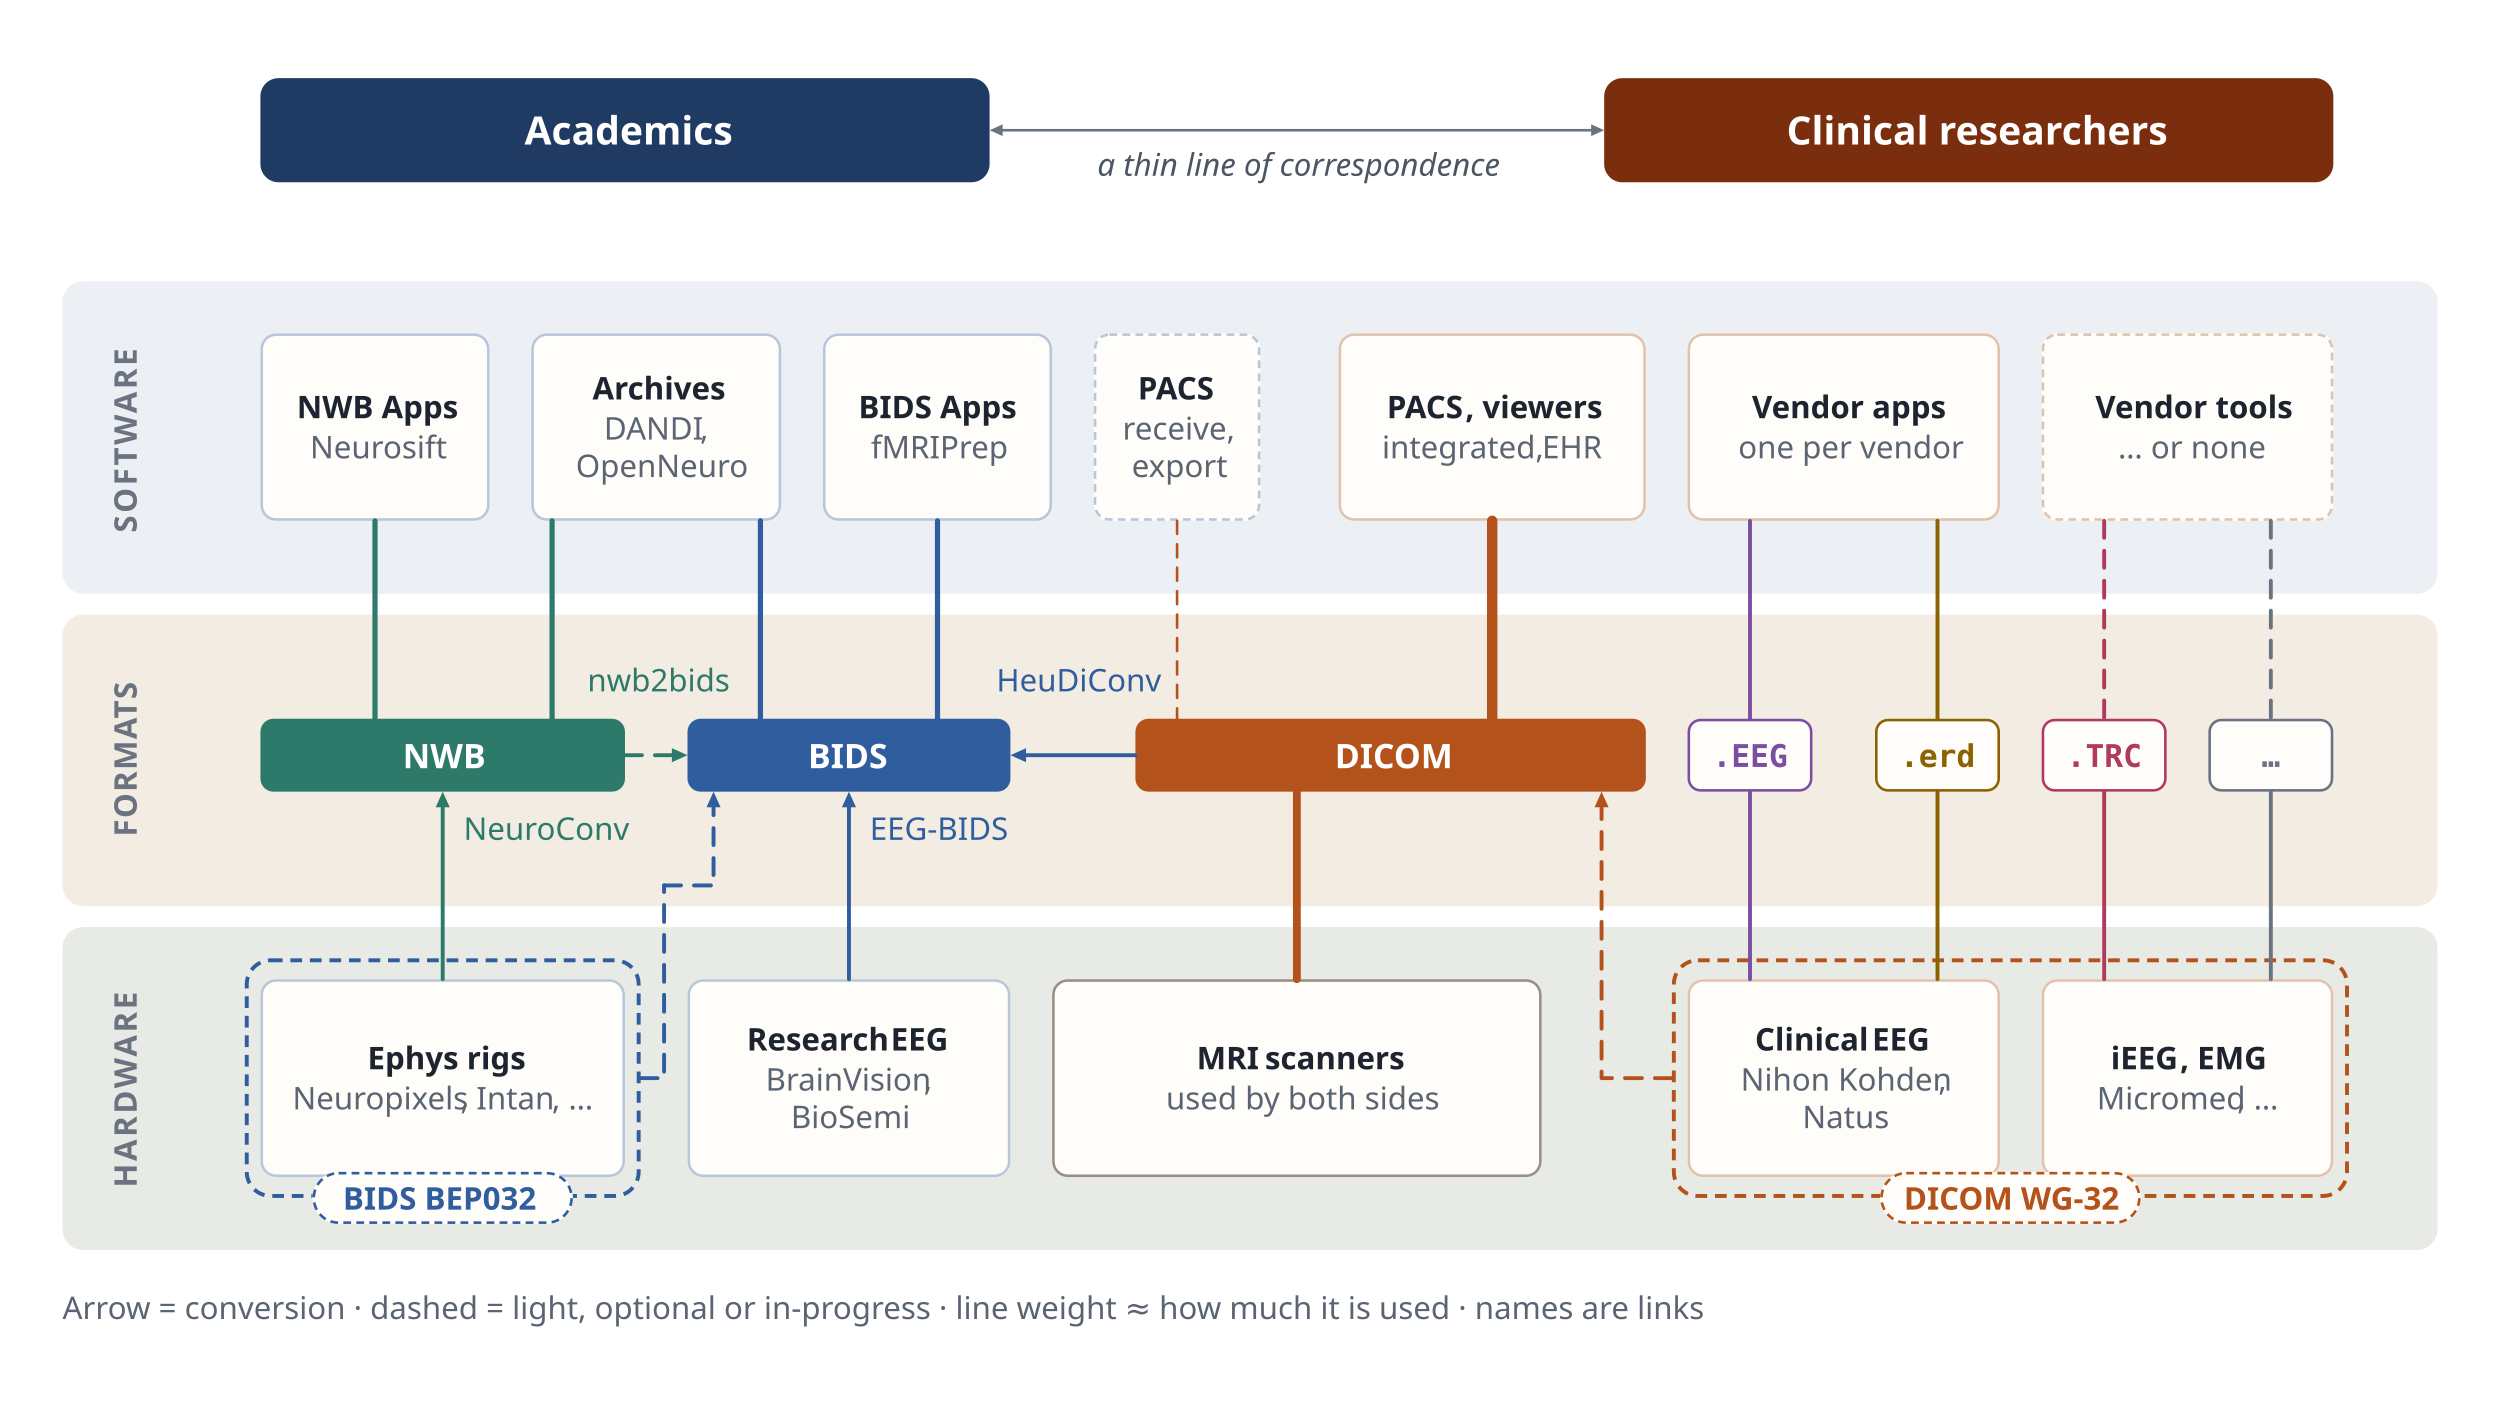
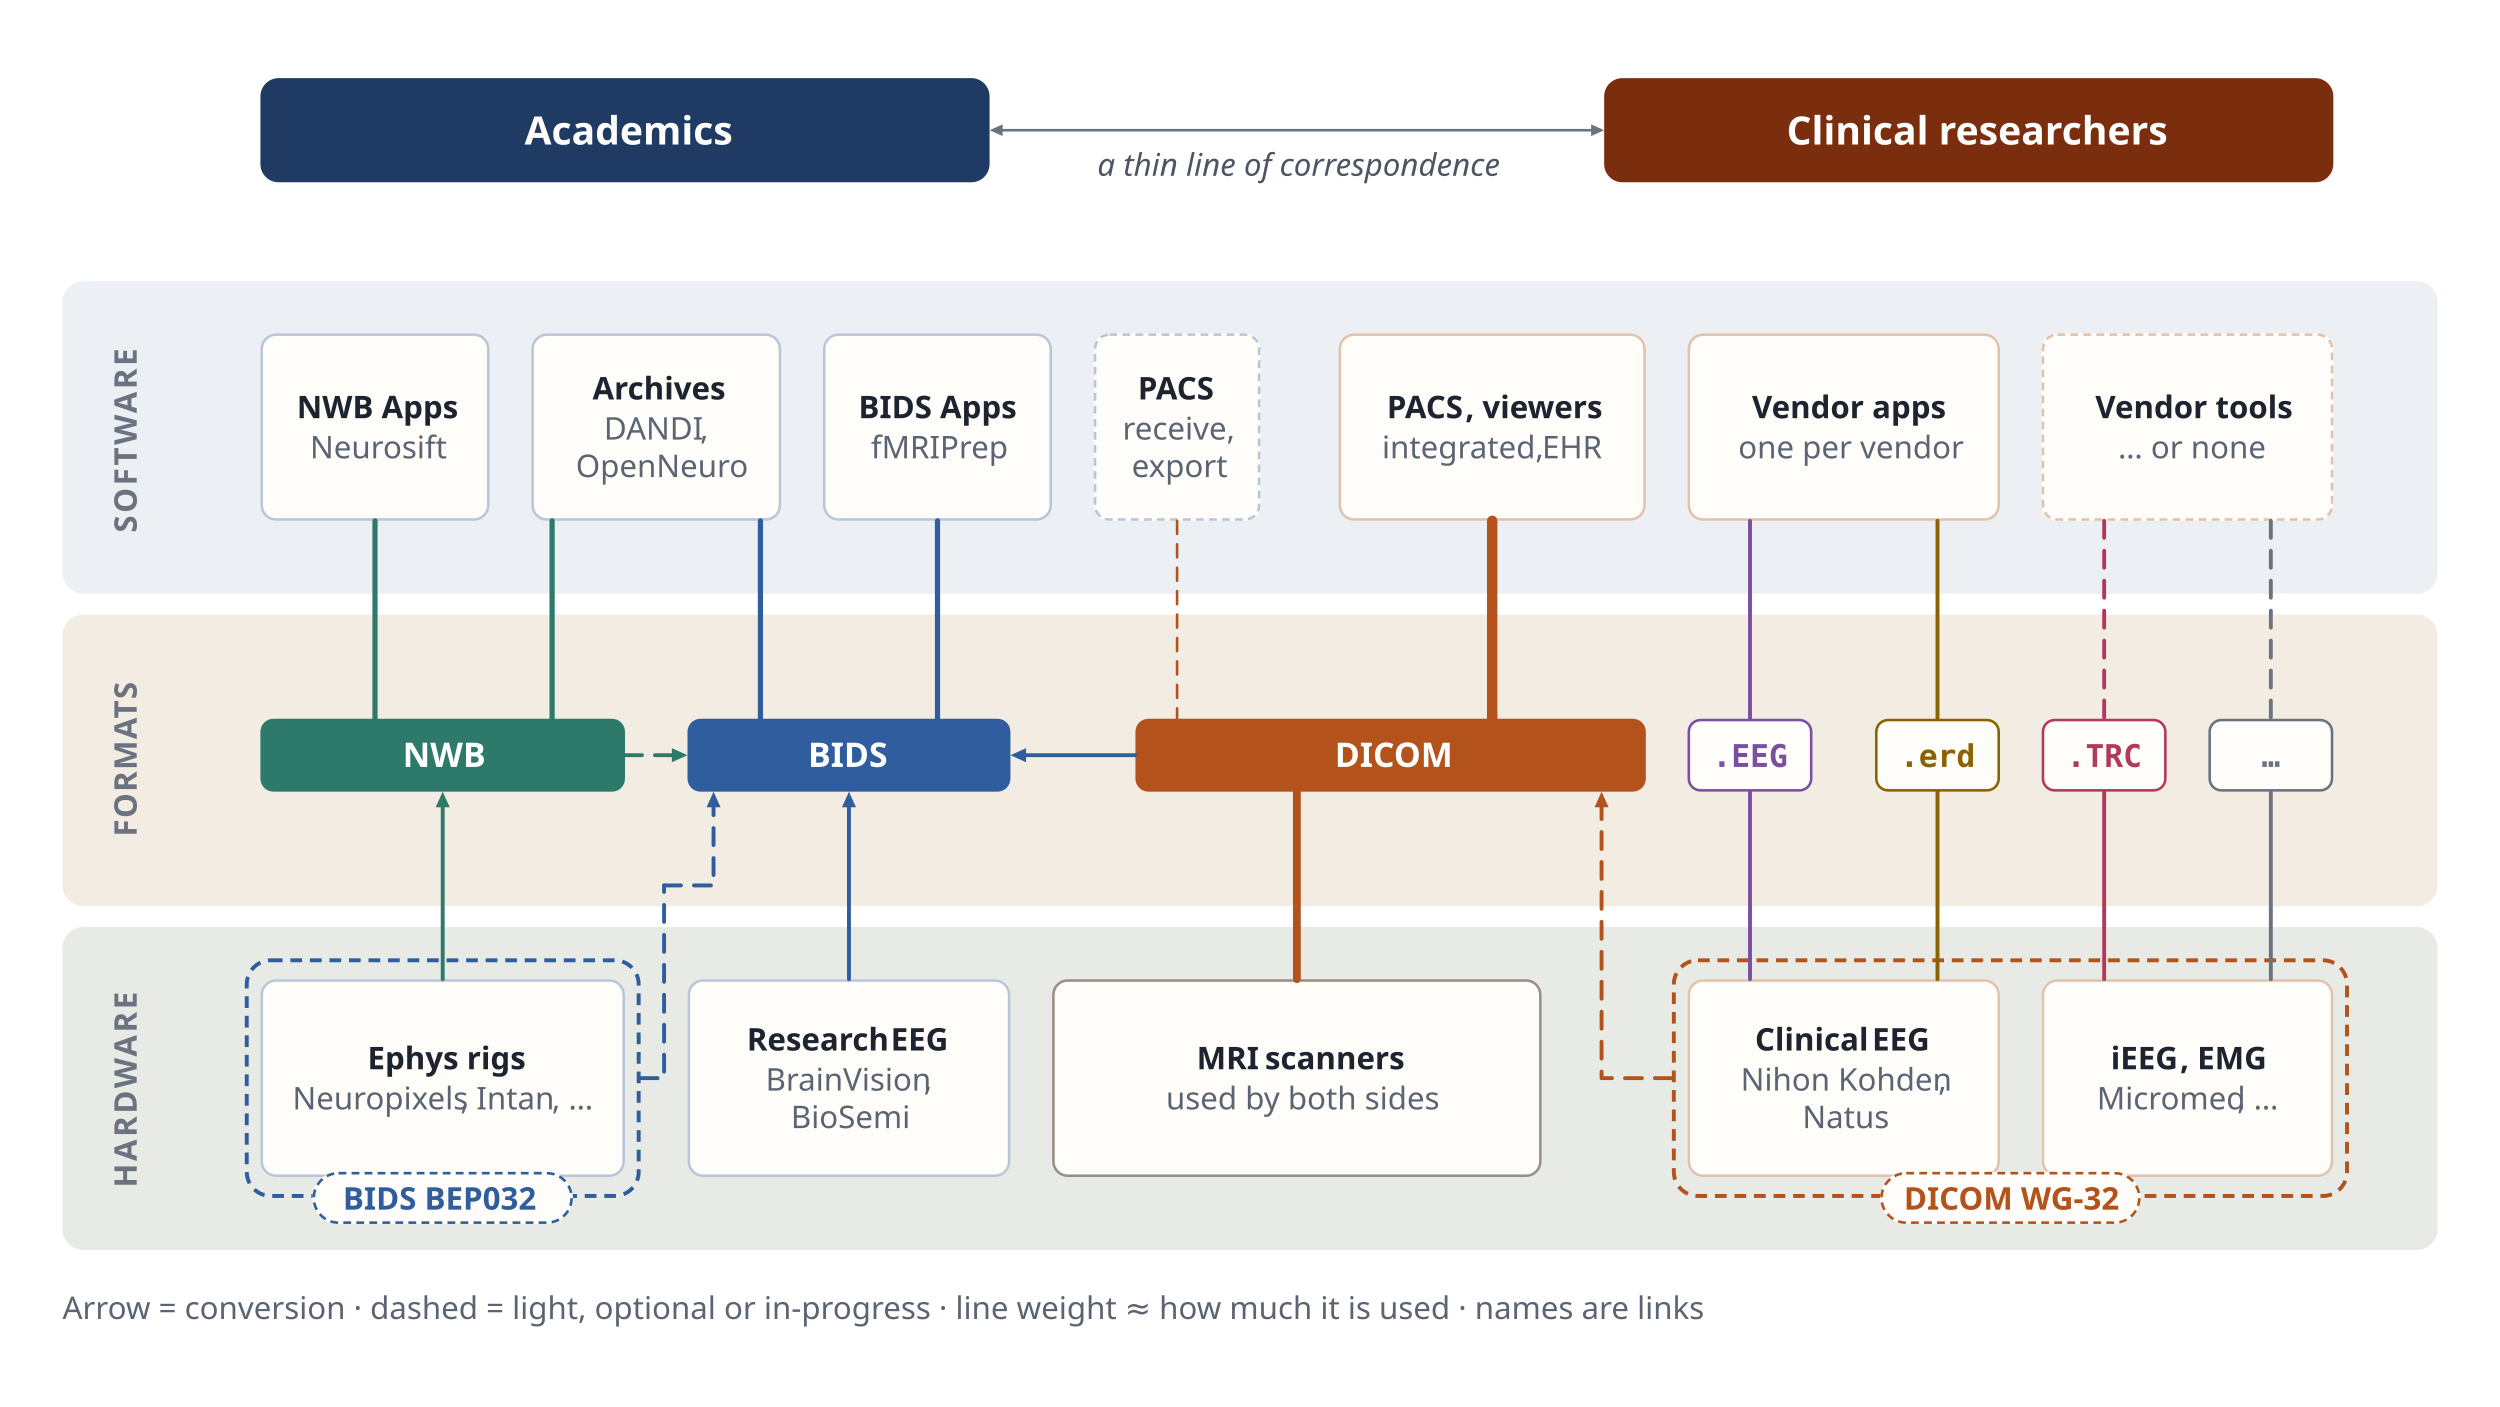
<svg xmlns="http://www.w3.org/2000/svg" xmlns:xlink="http://www.w3.org/1999/xlink" width="1920" height="1080" viewBox="0 0 1920 1080">
  <g id="layer-layers" style="display:inline">
    <rect x="48" y="216" width="1824" height="240" rx="16" fill="rgb(236,239,244)" />
    <rect x="48" y="472" width="1824" height="224" rx="16" fill="rgb(242,236,227)" />
    <rect x="48" y="712" width="1824" height="248" rx="16" fill="rgb(232,234,230)" />
  </g>
  <g id="layer-bep032" style="display:inline">
    <rect x="189.5" y="737.5" width="301" height="181" rx="18.5" fill="none" stroke="rgb(47,93,158)" stroke-width="3" stroke-dasharray="9 6" />
  </g>
  <g id="layer-ecosystem" style="display:none">
    <rect x="185.5" y="225.5" width="633" height="453" rx="18.5" fill="none" stroke="rgb(47,93,158)" stroke-width="3" />
    <a target="_blank" href="https://doi.org/10.5281/zenodo.18333007" xlink:href="https://doi.org/10.5281/zenodo.18333007">
      <text xml:space="preserve" x="200" y="193" font-family="'IBM Plex Sans', sans-serif" font-size="24px" font-weight="600" fill="rgb(47,93,158)">Academic ecosystem: interoperable by standards</text>
    </a>
  </g>
  <g id="layer-wg32" style="display:inline">
    <rect x="1285.5" y="737.5" width="517" height="181" rx="18.5" fill="none" stroke="rgb(180,82,27)" stroke-width="3" stroke-dasharray="9 6" />
  </g>
  <g id="layer-layers-2" style="display:inline">
    <g transform="translate(96,336) matrix(0, -1, 1, 0, 0, 0) translate(-96,-336)">
      <text xml:space="preserve" x="22.94" y="345" font-family="'IBM Plex Sans', sans-serif" font-size="24px" font-weight="700" letter-spacing="2" fill="rgb(107,114,128)">SOFTWARE</text>
    </g>
    <g transform="translate(96,584) matrix(0, -1, 1, 0, 0, 0) translate(-96,-584)">
      <text xml:space="preserve" x="37.56" y="593" font-family="'IBM Plex Sans', sans-serif" font-size="24px" font-weight="700" letter-spacing="1" fill="rgb(107,114,128)">FORMATS</text>
    </g>
    <g transform="translate(96,836) matrix(0, -1, 1, 0, 0, 0) translate(-96,-836)">
      <text xml:space="preserve" x="19.97" y="845" font-family="'IBM Plex Sans', sans-serif" font-size="24px" font-weight="700" letter-spacing="2" fill="rgb(107,114,128)">HARDWARE</text>
    </g>
  </g>
  <g id="layer-base" style="display:inline">
    <rect x="200" y="60" width="560" height="80" rx="14" fill="rgb(31,58,99)" />
    <text xml:space="preserve" x="402.86" y="111" font-family="'IBM Plex Sans', sans-serif" font-size="30px" font-weight="700" fill="rgb(255,255,255)">Academics</text>
    <rect x="1232" y="60" width="560" height="80" rx="14" fill="rgb(122,46,14)" />
    <text xml:space="preserve" x="1372.13" y="111" font-family="'IBM Plex Sans', sans-serif" font-size="30px" font-weight="700" fill="rgb(255,255,255)">Clinical researchers</text>
    <polyline points="769.5,100 1222.5,100" fill="none" stroke="rgb(107, 114, 128)" stroke-width="2" stroke-linecap="round" stroke-linejoin="round" />
    <path d="M1232,100 L1222,104.5 L1222,95.5 Z" fill="rgb(107, 114, 128)" />
    <path d="M760,100 L770,95.5 L770,104.5 Z" fill="rgb(107, 114, 128)" />
    <text xml:space="preserve" x="842.77" y="135" font-family="'IBM Plex Sans', sans-serif" font-size="24px" font-weight="400" font-style="italic" fill="rgb(75,85,99)">a thin line of correspondence</text>
    <text xml:space="preserve" x="48" y="1013" font-family="'IBM Plex Sans', sans-serif" font-size="24px" font-weight="400" fill="rgb(91,100,114)">Arrow = conversion · dashed = light, optional or in-progress · line weight ≈ how much it is used · names are links</text>
  </g>
  <g id="layer-academic" style="display:inline">
    <rect x="200" y="256" width="176" height="144" rx="12" fill="rgb(255,253,249)" />
    <rect x="201" y="257" width="174" height="142" rx="11" fill="none" stroke="rgb(185,198,218)" stroke-width="2" />
    <a target="_blank" href="https://nwb.org/tools/" xlink:href="https://nwb.org/tools/">
      <text xml:space="preserve" x="227.94" y="321.2" font-family="'IBM Plex Sans', sans-serif" font-size="24px" font-weight="700" fill="rgb(29,36,48)">NWB Apps</text>
    </a>
    <a target="_blank" href="https://neurosift.app" xlink:href="https://neurosift.app">
      <text xml:space="preserve" x="238.09" y="352" font-family="'IBM Plex Sans', sans-serif" font-size="24px" font-weight="400" fill="rgb(91,100,114)">Neurosift</text>
    </a>
    <rect x="408" y="256" width="192" height="144" rx="12" fill="rgb(255,253,249)" />
    <rect x="409" y="257" width="190" height="142" rx="11" fill="none" stroke="rgb(185,198,218)" stroke-width="2" />
    <text xml:space="preserve" x="455.05" y="306.8" font-family="'IBM Plex Sans', sans-serif" font-size="24px" font-weight="700" fill="rgb(29,36,48)">Archives</text>
    <a target="_blank" href="https://dandiarchive.org" xlink:href="https://dandiarchive.org">
      <text xml:space="preserve" x="463.8" y="337.59" font-family="'IBM Plex Sans', sans-serif" font-size="24px" font-weight="400" fill="rgb(91,100,114)">DANDI</text>
    </a>
    <text xml:space="preserve" x="537.67" y="337.59" font-family="'IBM Plex Sans', sans-serif" font-size="24px" font-weight="400" fill="rgb(91,100,114)">,</text>
    <a target="_blank" href="https://openneuro.org" xlink:href="https://openneuro.org">
      <text xml:space="preserve" x="442.19" y="366.39" font-family="'IBM Plex Sans', sans-serif" font-size="24px" font-weight="400" fill="rgb(91,100,114)">OpenNeuro</text>
    </a>
    <rect x="632" y="256" width="176" height="144" rx="12" fill="rgb(255,253,249)" />
    <rect x="633" y="257" width="174" height="142" rx="11" fill="none" stroke="rgb(185,198,218)" stroke-width="2" />
    <a target="_blank" href="https://bids-apps.neuroimaging.io" xlink:href="https://bids-apps.neuroimaging.io">
      <text xml:space="preserve" x="659.27" y="321.2" font-family="'IBM Plex Sans', sans-serif" font-size="24px" font-weight="700" fill="rgb(29,36,48)">BIDS Apps</text>
    </a>
    <a target="_blank" href="https://fmriprep.org" xlink:href="https://fmriprep.org">
      <text xml:space="preserve" x="668.84" y="352" font-family="'IBM Plex Sans', sans-serif" font-size="24px" font-weight="400" fill="rgb(91,100,114)">fMRIPrep</text>
    </a>
    <rect x="840" y="256" width="128" height="144" rx="12" fill="rgb(255,253,249)" />
    <rect x="841" y="257" width="126" height="142" rx="11" fill="none" stroke="rgb(185,198,218)" stroke-width="2" stroke-dasharray="6 4" />
    <a target="_blank" href="https://en.wikipedia.org/wiki/Picture_archiving_and_communication_system" xlink:href="https://en.wikipedia.org/wiki/Picture_archiving_and_communication_system">
      <text xml:space="preserve" x="873.84" y="306.8" font-family="'IBM Plex Sans', sans-serif" font-size="24px" font-weight="700" fill="rgb(29,36,48)">PACS</text>
    </a>
    <text xml:space="preserve" x="862.09" y="337.59" font-family="'IBM Plex Sans', sans-serif" font-size="24px" font-weight="400" fill="rgb(91,100,114)">receive,</text>
    <text xml:space="preserve" x="869.13" y="366.39" font-family="'IBM Plex Sans', sans-serif" font-size="24px" font-weight="400" fill="rgb(91,100,114)">export</text>
-     <rect x="200" y="552" width="280" height="56" rx="10" fill="rgb(46,122,106)" />
-     <a target="_blank" href="https://nwb.org" xlink:href="https://nwb.org">
-       <text xml:space="preserve" x="309.27" y="590" font-family="'IBM Plex Sans', sans-serif" font-size="26px" font-weight="700" fill="rgb(255,255,255)">NWB</text>
-     </a>
-     <rect x="528" y="552" width="248" height="56" rx="10" fill="rgb(47,93,158)" />
-     <a target="_blank" href="https://bids.neuroimaging.io" xlink:href="https://bids.neuroimaging.io">
-       <text xml:space="preserve" x="620.53" y="590" font-family="'IBM Plex Sans', sans-serif" font-size="26px" font-weight="700" fill="rgb(255,255,255)">BIDS</text>
-     </a>
    <rect x="200" y="752" width="280" height="152" rx="12" fill="rgb(255,253,249)" />
    <rect x="201" y="753" width="278" height="150" rx="11" fill="none" stroke="rgb(185,198,218)" stroke-width="2" />
    <a target="_blank" href="https://en.wikipedia.org/wiki/Electrophysiology" xlink:href="https://en.wikipedia.org/wiki/Electrophysiology">
      <text xml:space="preserve" x="282.22" y="821.2" font-family="'IBM Plex Sans', sans-serif" font-size="24px" font-weight="700" fill="rgb(29,36,48)">Ephys rigs</text>
    </a>
    <a target="_blank" href="https://www.neuropixels.org" xlink:href="https://www.neuropixels.org">
      <text xml:space="preserve" x="224.61" y="852" font-family="'IBM Plex Sans', sans-serif" font-size="24px" font-weight="400" fill="rgb(91,100,114)">Neuropixels</text>
    </a>
    <text xml:space="preserve" x="353.59" y="852" font-family="'IBM Plex Sans', sans-serif" font-size="24px" font-weight="400" fill="rgb(91,100,114)">,</text>
    <a target="_blank" href="https://intantech.com" xlink:href="https://intantech.com">
      <text xml:space="preserve" x="365.8" y="852" font-family="'IBM Plex Sans', sans-serif" font-size="24px" font-weight="400" fill="rgb(91,100,114)">Intan</text>
    </a>
    <text xml:space="preserve" x="423.91" y="852" font-family="'IBM Plex Sans', sans-serif" font-size="24px" font-weight="400" fill="rgb(91,100,114)">, …</text>
    <rect x="528" y="752" width="248" height="152" rx="12" fill="rgb(255,253,249)" />
    <rect x="529" y="753" width="246" height="150" rx="11" fill="none" stroke="rgb(185,198,218)" stroke-width="2" />
    <text xml:space="preserve" x="573.55" y="806.8" font-family="'IBM Plex Sans', sans-serif" font-size="24px" font-weight="700" fill="rgb(29,36,48)">Research</text>
    <a target="_blank" href="https://en.wikipedia.org/wiki/Electroencephalography" xlink:href="https://en.wikipedia.org/wiki/Electroencephalography">
      <text xml:space="preserve" x="684.05" y="806.8" font-family="'IBM Plex Sans', sans-serif" font-size="24px" font-weight="700" fill="rgb(29,36,48)">EEG</text>
    </a>
    <a target="_blank" href="https://www.brainproducts.com" xlink:href="https://www.brainproducts.com">
      <text xml:space="preserve" x="587.98" y="837.59" font-family="'IBM Plex Sans', sans-serif" font-size="24px" font-weight="400" fill="rgb(91,100,114)">BrainVision</text>
    </a>
    <text xml:space="preserve" x="709.48" y="837.59" font-family="'IBM Plex Sans', sans-serif" font-size="24px" font-weight="400" fill="rgb(91,100,114)">,</text>
    <a target="_blank" href="https://www.biosemi.com" xlink:href="https://www.biosemi.com">
      <text xml:space="preserve" x="607.41" y="866.39" font-family="'IBM Plex Sans', sans-serif" font-size="24px" font-weight="400" fill="rgb(91,100,114)">BioSemi</text>
    </a>
-     <polyline points="288,400 288,552" fill="none" stroke="rgb(46, 122, 106)" stroke-width="4" stroke-linecap="round" stroke-linejoin="round" />
-     <polyline points="424,400 424,552" fill="none" stroke="rgb(46, 122, 106)" stroke-width="4" stroke-linecap="round" stroke-linejoin="round" />
-     <polyline points="584,400 584,552" fill="none" stroke="rgb(47, 93, 158)" stroke-width="4" stroke-linecap="round" stroke-linejoin="round" />
-     <polyline points="720,400 720,552" fill="none" stroke="rgb(47, 93, 158)" stroke-width="4" stroke-linecap="round" stroke-linejoin="round" />
  </g>
  <g id="layer-clinical" style="display:inline">
    <rect x="1028" y="256" width="236" height="144" rx="12" fill="rgb(255,253,249)" />
    <rect x="1029" y="257" width="234" height="142" rx="11" fill="none" stroke="rgb(224,195,173)" stroke-width="2" />
    <a target="_blank" href="https://en.wikipedia.org/wiki/Picture_archiving_and_communication_system" xlink:href="https://en.wikipedia.org/wiki/Picture_archiving_and_communication_system">
      <text xml:space="preserve" x="1065.09" y="321.2" font-family="'IBM Plex Sans', sans-serif" font-size="24px" font-weight="700" fill="rgb(29,36,48)">PACS</text>
    </a>
    <text xml:space="preserve" x="1125.41" y="321.2" font-family="'IBM Plex Sans', sans-serif" font-size="24px" font-weight="700" fill="rgb(29,36,48)">, viewers</text>
    <text xml:space="preserve" x="1061.36" y="352" font-family="'IBM Plex Sans', sans-serif" font-size="24px" font-weight="400" fill="rgb(91,100,114)">integrated,</text>
    <a target="_blank" href="https://en.wikipedia.org/wiki/Electronic_health_record" xlink:href="https://en.wikipedia.org/wiki/Electronic_health_record">
      <text xml:space="preserve" x="1184.31" y="352" font-family="'IBM Plex Sans', sans-serif" font-size="24px" font-weight="400" fill="rgb(91,100,114)">EHR</text>
    </a>
    <rect x="1296" y="256" width="240" height="144" rx="12" fill="rgb(255,253,249)" />
    <rect x="1297" y="257" width="238" height="142" rx="11" fill="none" stroke="rgb(224,195,173)" stroke-width="2" />
    <text xml:space="preserve" x="1345.5" y="321.2" font-family="'IBM Plex Sans', sans-serif" font-size="24px" font-weight="700" fill="rgb(29,36,48)">Vendor apps</text>
    <text xml:space="preserve" x="1334.95" y="352" font-family="'IBM Plex Sans', sans-serif" font-size="24px" font-weight="400" fill="rgb(91,100,114)">one per vendor</text>
    <rect x="1568" y="256" width="224" height="144" rx="12" fill="rgb(255,253,249)" />
    <rect x="1569" y="257" width="222" height="142" rx="11" fill="none" stroke="rgb(224,195,173)" stroke-width="2" stroke-dasharray="6 4" />
    <text xml:space="preserve" x="1609.2" y="321.2" font-family="'IBM Plex Sans', sans-serif" font-size="24px" font-weight="700" fill="rgb(29,36,48)">Vendor tools</text>
    <text xml:space="preserve" x="1626.63" y="352" font-family="'IBM Plex Sans', sans-serif" font-size="24px" font-weight="400" fill="rgb(91,100,114)">… or none</text>
    <rect x="872" y="552" width="392" height="56" rx="10" fill="rgb(180,82,27)" />
    <a target="_blank" href="https://en.wikipedia.org/wiki/DICOM" xlink:href="https://en.wikipedia.org/wiki/DICOM">
-       <text xml:space="preserve" x="1025.09" y="590" font-family="'IBM Plex Sans', sans-serif" font-size="26px" font-weight="700" fill="rgb(255,255,255)">DICOM</text>
+       <text xml:space="preserve" x="1025.09" y="589" font-family="'IBM Plex Sans', sans-serif" font-size="26px" font-weight="700" fill="rgb(255,255,255)">DICOM</text>
    </a>
    <rect x="1296" y="552" width="96" height="56" rx="10" fill="rgb(255,253,249)" />
    <rect x="1297" y="553" width="94" height="54" rx="9" fill="none" stroke="rgb(122,79,160)" stroke-width="2" />
    <a target="_blank" href="https://mne.tools/stable/generated/mne.io.read_raw_nihon.html" xlink:href="https://mne.tools/stable/generated/mne.io.read_raw_nihon.html">
      <text xml:space="preserve" x="1315.19" y="589" font-family="'IBM Plex Mono', monospace" font-size="24px" font-weight="600" fill="rgb(122,79,160)">.EEG</text>
    </a>
    <rect x="1440" y="552" width="96" height="56" rx="10" fill="rgb(255,253,249)" />
    <rect x="1441" y="553" width="94" height="54" rx="9" fill="none" stroke="rgb(138,98,0)" stroke-width="2" />
    <a target="_blank" href="https://neuroimage.usc.edu/forums/t/does-anyone-knows-how-to-read-a-nicolet-erd-file/32402" xlink:href="https://neuroimage.usc.edu/forums/t/does-anyone-knows-how-to-read-a-nicolet-erd-file/32402">
      <text xml:space="preserve" x="1459.19" y="589" font-family="'IBM Plex Mono', monospace" font-size="24px" font-weight="600" fill="rgb(138,98,0)">.erd</text>
    </a>
    <rect x="1568" y="552" width="96" height="56" rx="10" fill="rgb(255,253,249)" />
    <rect x="1569" y="553" width="94" height="54" rx="9" fill="none" stroke="rgb(176,58,91)" stroke-width="2" />
    <a target="_blank" href="https://pypi.org/project/micromed-io/" xlink:href="https://pypi.org/project/micromed-io/">
      <text xml:space="preserve" x="1587.19" y="589" font-family="'IBM Plex Mono', monospace" font-size="24px" font-weight="600" fill="rgb(176,58,91)">.TRC</text>
    </a>
    <rect x="1696" y="552" width="96" height="56" rx="10" fill="rgb(255,253,249)" />
    <rect x="1697" y="553" width="94" height="54" rx="9" fill="none" stroke="rgb(107,114,128)" stroke-width="2" />
    <a target="_blank" href="https://neo.readthedocs.io/en/latest/iolist.html" xlink:href="https://neo.readthedocs.io/en/latest/iolist.html">
      <text xml:space="preserve" x="1736.8" y="589" font-family="'IBM Plex Mono', monospace" font-size="24px" font-weight="600" fill="rgb(107,114,128)">…</text>
    </a>
    <rect x="808" y="752" width="376" height="152" rx="12" fill="rgb(255,253,249)" />
    <rect x="809" y="753" width="374" height="150" rx="11" fill="none" stroke="rgb(154,143,132)" stroke-width="2" />
    <a target="_blank" href="https://en.wikipedia.org/wiki/Magnetic_resonance_imaging" xlink:href="https://en.wikipedia.org/wiki/Magnetic_resonance_imaging">
      <text xml:space="preserve" x="919.03" y="821.2" font-family="'IBM Plex Sans', sans-serif" font-size="24px" font-weight="700" fill="rgb(29,36,48)">MRI</text>
    </a>
    <text xml:space="preserve" x="965.23" y="821.2" font-family="'IBM Plex Sans', sans-serif" font-size="24px" font-weight="700" fill="rgb(29,36,48)"> scanners</text>
    <text xml:space="preserve" x="895.45" y="852" font-family="'IBM Plex Sans', sans-serif" font-size="24px" font-weight="400" fill="rgb(91,100,114)">used by both sides</text>
    <rect x="1296" y="752" width="240" height="152" rx="12" fill="rgb(255,253,249)" />
    <rect x="1297" y="753" width="238" height="150" rx="11" fill="none" stroke="rgb(224,195,173)" stroke-width="2" />
    <text xml:space="preserve" x="1347.83" y="806.8" font-family="'IBM Plex Sans', sans-serif" font-size="24px" font-weight="700" fill="rgb(29,36,48)">Clinical</text>
    <a target="_blank" href="https://en.wikipedia.org/wiki/Electroencephalography" xlink:href="https://en.wikipedia.org/wiki/Electroencephalography">
      <text xml:space="preserve" x="1437.77" y="806.8" font-family="'IBM Plex Sans', sans-serif" font-size="24px" font-weight="700" fill="rgb(29,36,48)">EEG</text>
    </a>
    <a target="_blank" href="https://www.nihonkohden.com" xlink:href="https://www.nihonkohden.com">
      <text xml:space="preserve" x="1336.84" y="837.59" font-family="'IBM Plex Sans', sans-serif" font-size="24px" font-weight="400" fill="rgb(91,100,114)">Nihon Kohden</text>
    </a>
    <text xml:space="preserve" x="1488.61" y="837.59" font-family="'IBM Plex Sans', sans-serif" font-size="24px" font-weight="400" fill="rgb(91,100,114)">,</text>
    <a target="_blank" href="https://natus.com" xlink:href="https://natus.com">
      <text xml:space="preserve" x="1384.23" y="866.39" font-family="'IBM Plex Sans', sans-serif" font-size="24px" font-weight="400" fill="rgb(91,100,114)">Natus</text>
    </a>
    <rect x="1568" y="752" width="224" height="152" rx="12" fill="rgb(255,253,249)" />
    <rect x="1569" y="753" width="222" height="150" rx="11" fill="none" stroke="rgb(224,195,173)" stroke-width="2" />
    <a target="_blank" href="https://en.wikipedia.org/wiki/Electrocorticography" xlink:href="https://en.wikipedia.org/wiki/Electrocorticography">
      <text xml:space="preserve" x="1621.06" y="821.2" font-family="'IBM Plex Sans', sans-serif" font-size="24px" font-weight="700" fill="rgb(29,36,48)">iEEG</text>
    </a>
    <text xml:space="preserve" x="1674.33" y="821.2" font-family="'IBM Plex Sans', sans-serif" font-size="24px" font-weight="700" fill="rgb(29,36,48)">,</text>
    <a target="_blank" href="https://en.wikipedia.org/wiki/Electromyography" xlink:href="https://en.wikipedia.org/wiki/Electromyography">
      <text xml:space="preserve" x="1687.44" y="821.2" font-family="'IBM Plex Sans', sans-serif" font-size="24px" font-weight="700" fill="rgb(29,36,48)">EMG</text>
    </a>
    <a target="_blank" href="https://natus.com" xlink:href="https://natus.com">
      <text xml:space="preserve" x="1610.39" y="852" font-family="'IBM Plex Sans', sans-serif" font-size="24px" font-weight="400" fill="rgb(91,100,114)">Micromed</text>
    </a>
    <text xml:space="preserve" x="1718.14" y="852" font-family="'IBM Plex Sans', sans-serif" font-size="24px" font-weight="400" fill="rgb(91,100,114)">, …</text>
    <polyline points="1146,400 1146,552" fill="none" stroke="rgb(180, 82, 27)" stroke-width="8" stroke-linecap="round" stroke-linejoin="round" />
    <polyline points="1344,400 1344,552" fill="none" stroke="rgb(122, 79, 160)" stroke-width="3" stroke-linecap="round" stroke-linejoin="round" />
    <polyline points="1488,400 1488,552" fill="none" stroke="rgb(138, 98, 0)" stroke-width="3" stroke-linecap="round" stroke-linejoin="round" />
    <polyline points="1616,400 1616,552" fill="none" stroke="rgb(176, 58, 91)" stroke-width="3" stroke-linecap="round" stroke-linejoin="round" stroke-dasharray="13 10" />
    <polyline points="1744,400 1744,552" fill="none" stroke="rgb(107, 114, 128)" stroke-width="3" stroke-linecap="round" stroke-linejoin="round" stroke-dasharray="13 10" />
    <polyline points="996,752 996,608" fill="none" stroke="rgb(180, 82, 27)" stroke-width="6" stroke-linecap="round" stroke-linejoin="round" />
    <polyline points="1344,752 1344,608" fill="none" stroke="rgb(122, 79, 160)" stroke-width="3" stroke-linecap="round" stroke-linejoin="round" />
    <polyline points="1488,752 1488,608" fill="none" stroke="rgb(138, 98, 0)" stroke-width="3" stroke-linecap="round" stroke-linejoin="round" />
    <polyline points="1616,752 1616,608" fill="none" stroke="rgb(176, 58, 91)" stroke-width="3" stroke-linecap="round" stroke-linejoin="round" />
    <polyline points="1744,752 1744,608" fill="none" stroke="rgb(107, 114, 128)" stroke-width="3" stroke-linecap="round" stroke-linejoin="round" />
  </g>
+   <g id="layer-standards" style="display:inline">
+     <rect x="200" y="552" width="280" height="56" rx="10" fill="rgb(46,122,106)" />
+     <a target="_blank" href="https://nwb.org" xlink:href="https://nwb.org">
+       <text xml:space="preserve" x="309.27" y="589" font-family="'IBM Plex Sans', sans-serif" font-size="26px" font-weight="700" fill="rgb(255,255,255)">NWB</text>
+     </a>
+     <rect x="528" y="552" width="248" height="56" rx="10" fill="rgb(47,93,158)" />
+     <a target="_blank" href="https://bids.neuroimaging.io" xlink:href="https://bids.neuroimaging.io">
+       <text xml:space="preserve" x="620.53" y="589" font-family="'IBM Plex Sans', sans-serif" font-size="26px" font-weight="700" fill="rgb(255,255,255)">BIDS</text>
+     </a>
+   </g>
  <g id="layer-academic-2" style="display:inline">
+     <polyline points="288,400 288,552" fill="none" stroke="rgb(46, 122, 106)" stroke-width="4" stroke-linecap="round" stroke-linejoin="round" />
+     <polyline points="424,400 424,552" fill="none" stroke="rgb(46, 122, 106)" stroke-width="4" stroke-linecap="round" stroke-linejoin="round" />
+     <polyline points="584,400 584,552" fill="none" stroke="rgb(47, 93, 158)" stroke-width="4" stroke-linecap="round" stroke-linejoin="round" />
+     <polyline points="720,400 720,552" fill="none" stroke="rgb(47, 93, 158)" stroke-width="4" stroke-linecap="round" stroke-linejoin="round" />
    <polyline points="904,400 904,552" fill="none" stroke="rgb(180, 82, 27)" stroke-width="2" stroke-linecap="round" stroke-linejoin="round" stroke-dasharray="10 8" />
    <polyline points="480,580 516.5,580" fill="none" stroke="rgb(46, 122, 106)" stroke-width="3" stroke-linecap="round" stroke-linejoin="round" stroke-dasharray="13 10" />
    <path d="M528,580 L516,585.4 L516,574.6 Z" fill="rgb(46, 122, 106)" />
    <polyline points="872,580 787.5,580" fill="none" stroke="rgb(47, 93, 158)" stroke-width="3" stroke-linecap="round" stroke-linejoin="round" />
    <path d="M776,580 L788,574.6 L788,585.4 Z" fill="rgb(47, 93, 158)" />
    <polyline points="340,752 340,619.5" fill="none" stroke="rgb(46, 122, 106)" stroke-width="3" stroke-linecap="round" stroke-linejoin="round" />
    <path d="M340,608 L345.4,620 L334.6,620 Z" fill="rgb(46, 122, 106)" />
    <polyline points="652,752 652,619.5" fill="none" stroke="rgb(47, 93, 158)" stroke-width="3" stroke-linecap="round" stroke-linejoin="round" />
    <path d="M652,608 L657.4,620 L646.6,620 Z" fill="rgb(47, 93, 158)" />
-     <rect x="760" y="506" width="130" height="34" rx="6" fill="rgb(242,236,227)" />
-     <a target="_blank" href="https://github.com/nipy/heudiconv" xlink:href="https://github.com/nipy/heudiconv">
-       <text xml:space="preserve" x="765.25" y="531" font-family="'IBM Plex Sans', sans-serif" font-size="24px" font-weight="400" fill="rgb(47,93,158)">HeuDiConv</text>
-     </a>
-     <a target="_blank" href="https://github.com/con/nwb2bids" xlink:href="https://github.com/con/nwb2bids">
-       <text xml:space="preserve" x="451.09" y="531" font-family="'IBM Plex Sans', sans-serif" font-size="24px" font-weight="400" fill="rgb(46,122,106)">nwb2bids</text>
-     </a>
-     <a target="_blank" href="https://github.com/catalystneuro/neuroconv" xlink:href="https://github.com/catalystneuro/neuroconv">
-       <text xml:space="preserve" x="356" y="645" font-family="'IBM Plex Sans', sans-serif" font-size="24px" font-weight="400" fill="rgb(46,122,106)">NeuroConv</text>
-     </a>
-     <a target="_blank" href="https://bids-specification.readthedocs.io/en/stable/modality-specific-files/electroencephalography.html" xlink:href="https://bids-specification.readthedocs.io/en/stable/modality-specific-files/electroencephalography.html">
-       <text xml:space="preserve" x="668" y="645" font-family="'IBM Plex Sans', sans-serif" font-size="24px" font-weight="400" fill="rgb(47,93,158)">EEG-BIDS</text>
-     </a>
  </g>
  <g id="layer-wg32-2" style="display:inline">
    <polyline points="1284,828 1230,828 1230,619.5" fill="none" stroke="rgb(180, 82, 27)" stroke-width="3" stroke-linecap="round" stroke-linejoin="round" stroke-dasharray="13 10" />
    <path d="M1230,608 L1235.4,620 L1224.6,620 Z" fill="rgb(180, 82, 27)" />
    <rect x="1444" y="900" width="200" height="40" rx="20" fill="rgb(255,253,249)" />
    <rect x="1445" y="901" width="198" height="38" rx="19" fill="none" stroke="rgb(180,82,27)" stroke-width="2" stroke-dasharray="6 4" />
    <a target="_blank" href="https://www.dicomstandard.org/activity/wgs/wg-32" xlink:href="https://www.dicomstandard.org/activity/wgs/wg-32">
      <text xml:space="preserve" x="1462.17" y="929" font-family="'IBM Plex Sans', sans-serif" font-size="24px" font-weight="700" fill="rgb(180,82,27)">DICOM WG-32</text>
    </a>
  </g>
  <g id="layer-bep032-2" style="display:inline">
    <polyline points="492,828 510,828 510,680" fill="none" stroke="rgb(47, 93, 158)" stroke-width="3" stroke-linecap="round" stroke-linejoin="round" stroke-dasharray="13 10" />
    <polyline points="510,680 548,680 548,619.5" fill="none" stroke="rgb(47, 93, 158)" stroke-width="3" stroke-linecap="round" stroke-linejoin="round" stroke-dasharray="13 10" />
    <path d="M548,608 L553.4,620 L542.6,620 Z" fill="rgb(47, 93, 158)" />
    <rect x="240" y="900" width="200" height="40" rx="20" fill="rgb(255,253,249)" />
    <rect x="241" y="901" width="198" height="38" rx="19" fill="none" stroke="rgb(47,93,158)" stroke-width="2" stroke-dasharray="6 4" />
    <a target="_blank" href="https://bids.neuroimaging.io/bep032" xlink:href="https://bids.neuroimaging.io/bep032">
      <text xml:space="preserve" x="263.36" y="929" font-family="'IBM Plex Sans', sans-serif" font-size="24px" font-weight="700" fill="rgb(47,93,158)">BIDS BEP032</text>
    </a>
  </g>
</svg>
